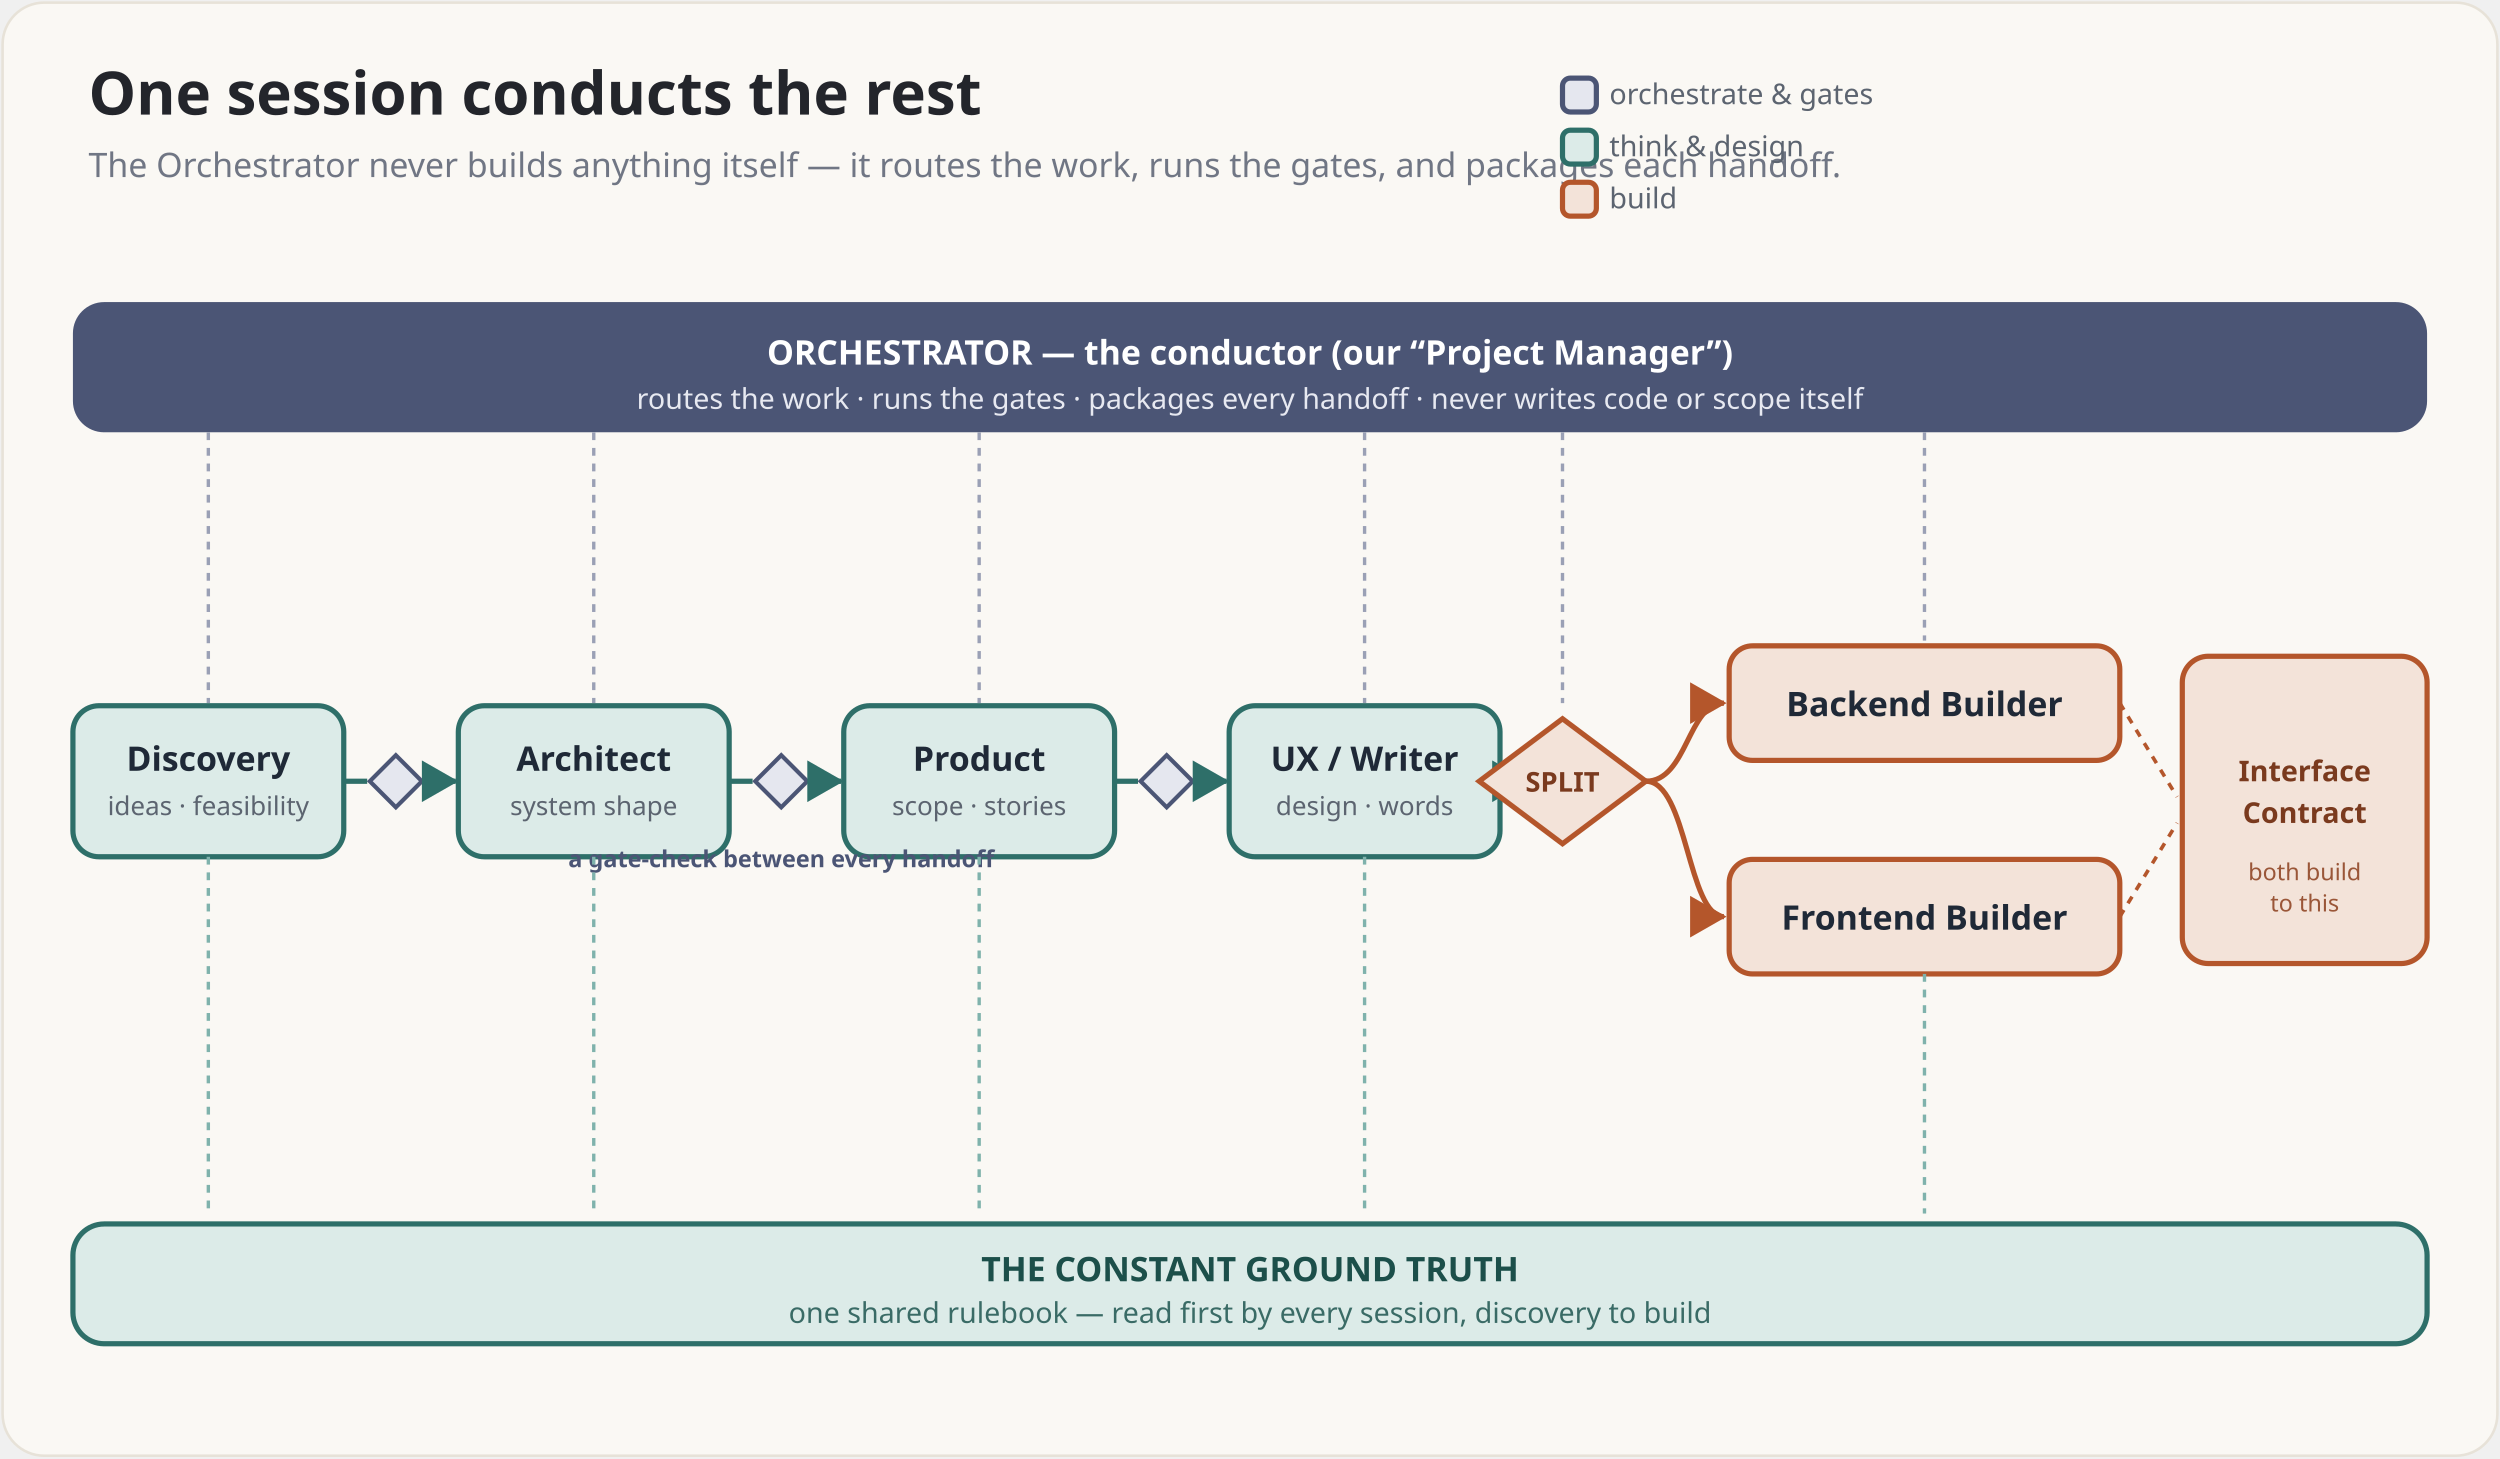
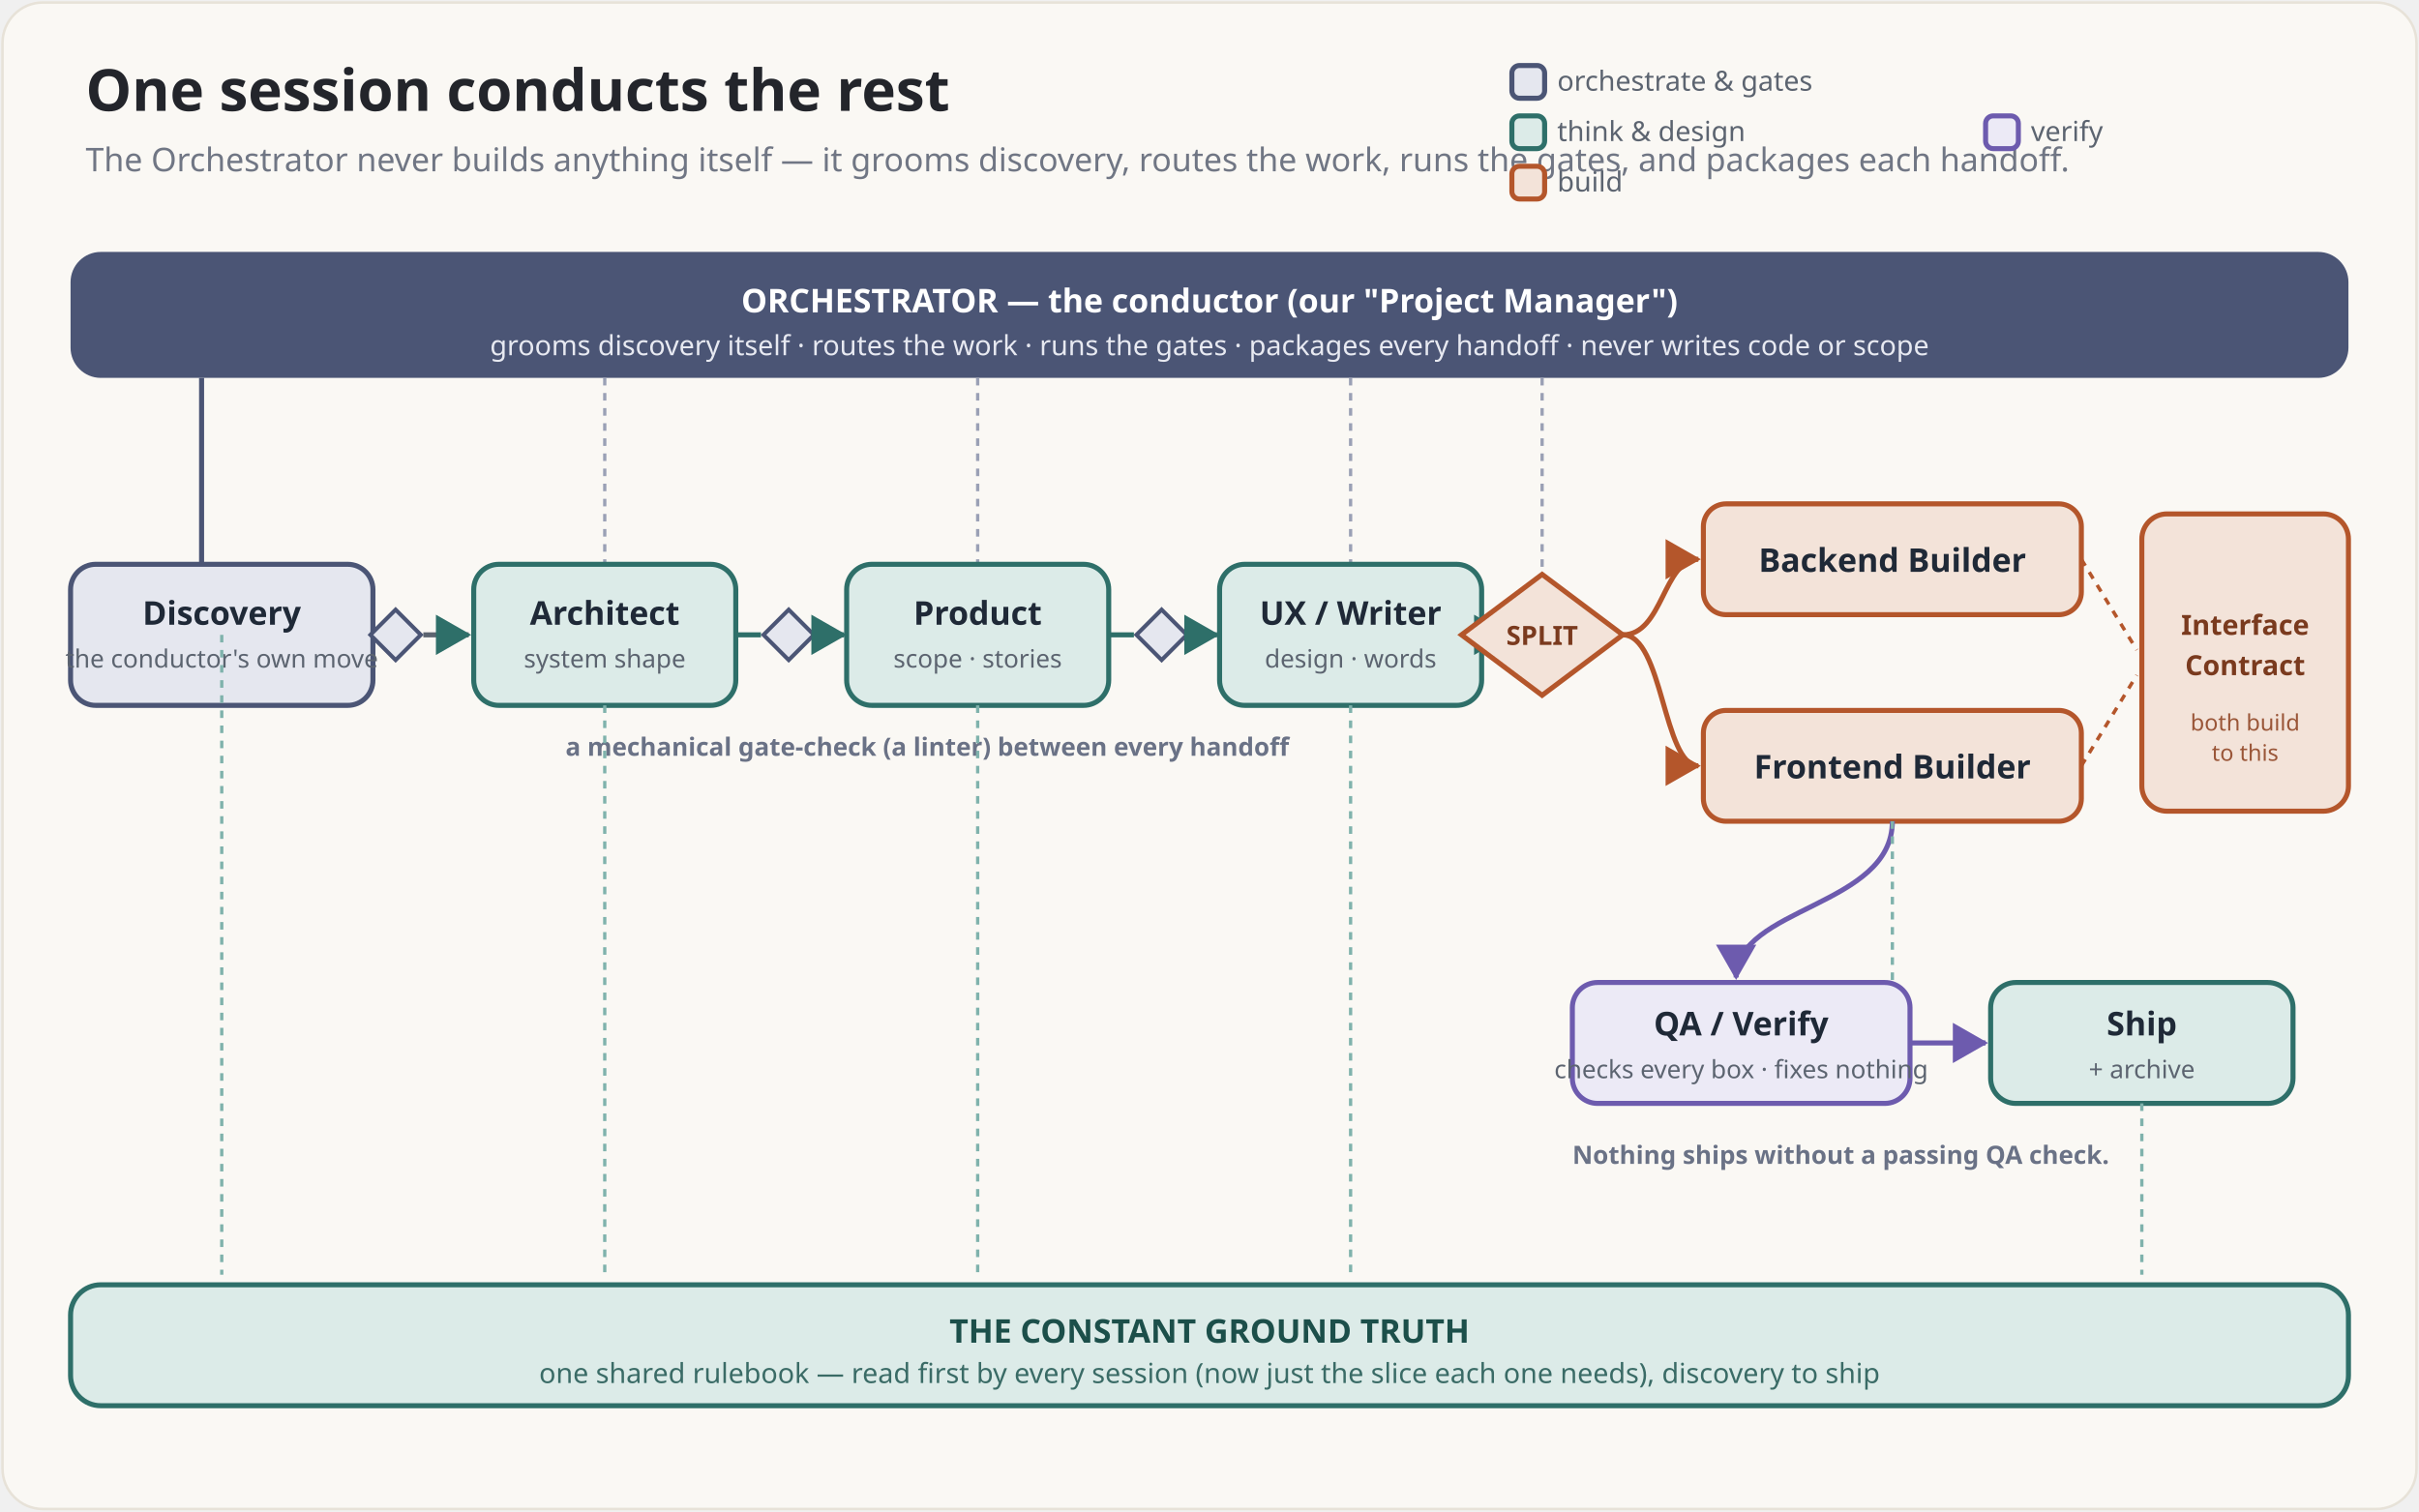
- <svg xmlns="http://www.w3.org/2000/svg" viewBox="0 0 960 560" role="img">
+ <svg xmlns="http://www.w3.org/2000/svg" viewBox="0 0 960 600" role="img">
  <style>
    text{font-family:'Segoe UI',system-ui,-apple-system,sans-serif}
    .h1{fill:#23252B;font-size:23px;font-weight:700}
    .sub{fill:#707684;font-size:13px}
    .ct{fill:#1f2937;font-size:13px;font-weight:600}
    .cs{fill:#5C6470;font-size:10px}
    .leg{fill:#5C6470;font-size:11px}
    .bart{fill:#FFFFFF;font-size:13px;font-weight:700}
    .bars{fill:#E7E9F1;font-size:11px}
-     .gate{fill:#4B5575;font-size:9px;font-weight:700}
+     .gate{fill:#6A7286;font-size:10px;font-weight:700}
  </style>
  <defs>
    <marker id="aT" markerWidth="8" markerHeight="8" refX="6.5" refY="4" orient="auto">
      <path d="M0,0 L7,4 L0,8 z" fill="#2E6F69" />
    </marker>
    <marker id="aB" markerWidth="8" markerHeight="8" refX="6.5" refY="4" orient="auto">
      <path d="M0,0 L7,4 L0,8 z" fill="#B4562B" />
    </marker>
+     <marker id="aV" markerWidth="8" markerHeight="8" refX="6.5" refY="4" orient="auto">
+       <path d="M0,0 L7,4 L0,8 z" fill="#6D5BAE" />
+     </marker>
  </defs>
-   <rect x="1" y="1" width="958" height="558" rx="16" fill="#FAF8F4" stroke="#E7E2D8" />
+   <rect x="1" y="1" width="958" height="598" rx="16" fill="#FAF8F4" stroke="#E7E2D8" />
  <text class="h1" x="34" y="44">One session conducts the rest</text>
-   <text class="sub" x="34" y="68">The Orchestrator never builds anything itself — it routes the work, runs the gates, and packages each handoff.</text>
+   <text class="sub" x="34" y="68">The Orchestrator never builds anything itself — it grooms discovery, routes the work, runs the gates, and packages each handoff.</text>
  <g>
-     <rect x="600" y="30" width="13" height="13" rx="3" fill="#E5E7EF" stroke="#4B5575" stroke-width="2" />
-     <text class="leg" x="618" y="40">orchestrate &amp; gates</text>
-     <rect x="600" y="50" width="13" height="13" rx="3" fill="#DCEBE8" stroke="#2E6F69" stroke-width="2" />
-     <text class="leg" x="618" y="60">think &amp; design</text>
-     <rect x="600" y="70" width="13" height="13" rx="3" fill="#F3E3D9" stroke="#B4562B" stroke-width="2" />
-     <text class="leg" x="618" y="80">build</text>
+     <rect x="600" y="26" width="13" height="13" rx="3" fill="#E5E7EF" stroke="#4B5575" stroke-width="2" />
+     <text class="leg" x="618" y="36">orchestrate &amp; gates</text>
+     <rect x="600" y="46" width="13" height="13" rx="3" fill="#DCEBE8" stroke="#2E6F69" stroke-width="2" />
+     <text class="leg" x="618" y="56">think &amp; design</text>
+     <rect x="600" y="66" width="13" height="13" rx="3" fill="#F3E3D9" stroke="#B4562B" stroke-width="2" />
+     <text class="leg" x="618" y="76">build</text>
+     <rect x="788" y="46" width="13" height="13" rx="3" fill="#ECEAF6" stroke="#6D5BAE" stroke-width="2" />
+     <text class="leg" x="806" y="56">verify</text>
  </g>
-   <rect x="28" y="116" width="904" height="50" rx="12" fill="#4B5575" />
-   <text class="bart" x="480" y="140" text-anchor="middle">ORCHESTRATOR — the conductor (our “Project Manager”)</text>
-   <text class="bars" x="480" y="157" text-anchor="middle">routes the work · runs the gates · packages every handoff · never writes code or scope itself</text>
+   <rect x="28" y="100" width="904" height="50" rx="12" fill="#4B5575" />
+   <text class="bart" x="480" y="124" text-anchor="middle">ORCHESTRATOR — the conductor (our "Project Manager")</text>
+   <text class="bars" x="480" y="141" text-anchor="middle">grooms discovery itself · routes the work · runs the gates · packages every handoff · never writes code or scope</text>
+   <line x1="80" y1="150" x2="80" y2="224" stroke="#4B5575" stroke-width="2" />
+   <rect x="28" y="224" width="120" height="56" rx="10" fill="#E5E7EF" stroke="#4B5575" stroke-width="2" />
+   <text class="ct" x="88" y="248" text-anchor="middle" fill="#3a4262">Discovery</text>
+   <text class="cs" x="88" y="265" text-anchor="middle">the conductor's own move</text>
+   <g stroke="#5C6470" stroke-width="2">
+     <line x1="148" y1="252" x2="156" y2="252" />
+     <line x1="168" y1="252" x2="186" y2="252" marker-end="url(#aT)" />
+   </g>
  <g stroke="#9AA0B5" stroke-width="1.3" stroke-dasharray="3 3">
-     <line x1="80" y1="166" x2="80" y2="270" />
-     <line x1="228" y1="166" x2="228" y2="270" />
-     <line x1="376" y1="166" x2="376" y2="270" />
-     <line x1="524" y1="166" x2="524" y2="270" />
-     <line x1="600" y1="166" x2="600" y2="270" />
-     <line x1="739" y1="166" x2="739" y2="246" />
+     <line x1="240" y1="150" x2="240" y2="224" />
+     <line x1="388" y1="150" x2="388" y2="224" />
+     <line x1="536" y1="150" x2="536" y2="224" />
+     <line x1="612" y1="150" x2="612" y2="228" />
  </g>
  <g>
-     <rect x="28" y="271" width="104" height="58" rx="10" fill="#DCEBE8" stroke="#2E6F69" stroke-width="2" />
-     <text class="ct" x="80" y="296" text-anchor="middle">Discovery</text>
-     <text class="cs" x="80" y="313" text-anchor="middle">ideas · feasibility</text>
+     <rect x="188" y="224" width="104" height="56" rx="10" fill="#DCEBE8" stroke="#2E6F69" stroke-width="2" />
+     <text class="ct" x="240" y="248" text-anchor="middle">Architect</text>
+     <text class="cs" x="240" y="265" text-anchor="middle">system shape</text>
  </g>
  <g>
-     <rect x="176" y="271" width="104" height="58" rx="10" fill="#DCEBE8" stroke="#2E6F69" stroke-width="2" />
-     <text class="ct" x="228" y="296" text-anchor="middle">Architect</text>
-     <text class="cs" x="228" y="313" text-anchor="middle">system shape</text>
+     <rect x="336" y="224" width="104" height="56" rx="10" fill="#DCEBE8" stroke="#2E6F69" stroke-width="2" />
+     <text class="ct" x="388" y="248" text-anchor="middle">Product</text>
+     <text class="cs" x="388" y="265" text-anchor="middle">scope · stories</text>
  </g>
  <g>
-     <rect x="324" y="271" width="104" height="58" rx="10" fill="#DCEBE8" stroke="#2E6F69" stroke-width="2" />
-     <text class="ct" x="376" y="296" text-anchor="middle">Product</text>
-     <text class="cs" x="376" y="313" text-anchor="middle">scope · stories</text>
+     <rect x="484" y="224" width="104" height="56" rx="10" fill="#DCEBE8" stroke="#2E6F69" stroke-width="2" />
+     <text class="ct" x="536" y="248" text-anchor="middle">UX / Writer</text>
+     <text class="cs" x="536" y="265" text-anchor="middle">design · words</text>
+   </g>
+   <g fill="#E5E7EF" stroke="#4B5575" stroke-width="1.6">
+     <polygon points="313,242 323,252 313,262 303,252" />
+     <polygon points="461,242 471,252 461,262 451,252" />
+   </g>
+   <g stroke="#2E6F69" stroke-width="2">
+     <line x1="292" y1="252" x2="302" y2="252" />
+     <line x1="324" y1="252" x2="335" y2="252" marker-end="url(#aT)" />
+     <line x1="440" y1="252" x2="450" y2="252" />
+     <line x1="472" y1="252" x2="483" y2="252" marker-end="url(#aT)" />
+     <line x1="588" y1="252" x2="598" y2="252" marker-end="url(#aT)" stroke="#B4562B" />
+   </g>
+   <polygon points="157,242 167,252 157,262 147,252" fill="#E5E7EF" stroke="#4B5575" stroke-width="1.6" />
+   <text class="gate" x="368" y="300" text-anchor="middle">a mechanical gate-check (a linter) between every handoff</text>
+   <polygon points="612,228 644,252 612,276 580,252" fill="#F3E3D9" stroke="#B4562B" stroke-width="2" />
+   <text x="612" y="256" text-anchor="middle" fill="#7A3A1E" font-size="10.5" font-weight="700" font-family="'Segoe UI',sans-serif">SPLIT</text>
+   <path d="M644,252 C660,252 660,222 674,222" stroke="#B4562B" stroke-width="2" fill="none" marker-end="url(#aB)" />
+   <path d="M644,252 C660,252 660,304 674,304" stroke="#B4562B" stroke-width="2" fill="none" marker-end="url(#aB)" />
+   <g>
+     <rect x="676" y="200" width="150" height="44" rx="9" fill="#F3E3D9" stroke="#B4562B" stroke-width="2" />
+     <text class="ct" x="751" y="227" text-anchor="middle">Backend Builder</text>
  </g>
  <g>
-     <rect x="472" y="271" width="104" height="58" rx="10" fill="#DCEBE8" stroke="#2E6F69" stroke-width="2" />
-     <text class="ct" x="524" y="296" text-anchor="middle">UX / Writer</text>
-     <text class="cs" x="524" y="313" text-anchor="middle">design · words</text>
+     <rect x="676" y="282" width="150" height="44" rx="9" fill="#F3E3D9" stroke="#B4562B" stroke-width="2" />
+     <text class="ct" x="751" y="309" text-anchor="middle">Frontend Builder</text>
  </g>
+   <line x1="826" y1="222" x2="848" y2="258" stroke="#B4562B" stroke-width="1.4" stroke-dasharray="3 3" />
+   <line x1="826" y1="304" x2="848" y2="268" stroke="#B4562B" stroke-width="1.4" stroke-dasharray="3 3" />
+   <rect x="850" y="204" width="82" height="118" rx="10" fill="#F3E3D9" stroke="#B4562B" stroke-width="2" />
+   <text x="891" y="252" text-anchor="middle" fill="#7A3A1E" font-size="11" font-weight="700" font-family="'Segoe UI',sans-serif">Interface</text>
+   <text x="891" y="268" text-anchor="middle" fill="#7A3A1E" font-size="11" font-weight="700" font-family="'Segoe UI',sans-serif">Contract</text>
+   <text x="891" y="290" text-anchor="middle" fill="#9A5638" font-size="9" font-family="'Segoe UI',sans-serif">both build</text>
+   <text x="891" y="302" text-anchor="middle" fill="#9A5638" font-size="9" font-family="'Segoe UI',sans-serif">to this</text>
+   <path d="M751,326 C751,360 689,360 689,388" stroke="#6D5BAE" stroke-width="2" fill="none" marker-end="url(#aV)" />
  <g>
-     <polygon points="152,290 162,300 152,310 142,300" fill="#E5E7EF" stroke="#4B5575" stroke-width="1.6" />
-     <polygon points="300,290 310,300 300,310 290,300" fill="#E5E7EF" stroke="#4B5575" stroke-width="1.6" />
-     <polygon points="448,290 458,300 448,310 438,300" fill="#E5E7EF" stroke="#4B5575" stroke-width="1.6" />
+     <rect x="624" y="390" width="134" height="48" rx="10" fill="#ECEAF6" stroke="#6D5BAE" stroke-width="2" />
+     <text class="ct" x="691" y="411" text-anchor="middle" fill="#3a3160">QA / Verify</text>
+     <text class="cs" x="691" y="428" text-anchor="middle" fill="#6a619a">checks every box · fixes nothing</text>
  </g>
-   <g stroke="#2E6F69" stroke-width="2">
-     <line x1="132" y1="300" x2="141" y2="300" />
-     <line x1="163" y1="300" x2="175" y2="300" marker-end="url(#aT)" />
-     <line x1="280" y1="300" x2="289" y2="300" />
-     <line x1="311" y1="300" x2="323" y2="300" marker-end="url(#aT)" />
-     <line x1="428" y1="300" x2="437" y2="300" />
-     <line x1="459" y1="300" x2="471" y2="300" marker-end="url(#aT)" />
-     <line x1="576" y1="300" x2="586" y2="300" marker-end="url(#aT)" stroke="#B4562B" />
+   <line x1="758" y1="414" x2="788" y2="414" stroke="#6D5BAE" stroke-width="2" marker-end="url(#aV)" />
+   <g>
+     <rect x="790" y="390" width="120" height="48" rx="10" fill="#DCEBE8" stroke="#2E6F69" stroke-width="2" />
+     <text class="ct" x="850" y="411" text-anchor="middle" fill="#1c4f4a">Ship</text>
+     <text class="cs" x="850" y="428" text-anchor="middle" fill="#3a6b66">+ archive</text>
  </g>
-   <text class="gate" x="300" y="333" text-anchor="middle" fill="#6A7286">a gate-check between every handoff</text>
-   <polygon points="600,276 632,300 600,324 568,300" fill="#F3E3D9" stroke="#B4562B" stroke-width="2" />
-   <text x="600" y="304" text-anchor="middle" fill="#7A3A1E" font-size="10.5" font-weight="700" font-family="'Segoe UI',sans-serif">SPLIT</text>
-   <path d="M632,300 C648,300 648,270 662,270" stroke="#B4562B" stroke-width="2" fill="none" marker-end="url(#aB)" />
-   <path d="M632,300 C648,300 648,352 662,352" stroke="#B4562B" stroke-width="2" fill="none" marker-end="url(#aB)" />
-   <g>
-     <rect x="664" y="248" width="150" height="44" rx="9" fill="#F3E3D9" stroke="#B4562B" stroke-width="2" />
-     <text class="ct" x="739" y="275" text-anchor="middle">Backend Builder</text>
+   <text class="gate" x="624" y="462" fill="#6a619a">Nothing ships without a passing QA check.</text>
+   <g stroke="#7FB2AC" stroke-width="1.3" stroke-dasharray="3 3">
+     <line x1="88" y1="252" x2="88" y2="506" />
+     <line x1="240" y1="280" x2="240" y2="506" />
+     <line x1="388" y1="280" x2="388" y2="506" />
+     <line x1="536" y1="280" x2="536" y2="506" />
+     <line x1="751" y1="326" x2="751" y2="390" />
+     <line x1="850" y1="438" x2="850" y2="506" />
  </g>
-   <g>
-     <rect x="664" y="330" width="150" height="44" rx="9" fill="#F3E3D9" stroke="#B4562B" stroke-width="2" />
-     <text class="ct" x="739" y="357" text-anchor="middle">Frontend Builder</text>
-   </g>
-   <line x1="814" y1="270" x2="836" y2="306" stroke="#B4562B" stroke-width="1.4" stroke-dasharray="3 3" />
-   <line x1="814" y1="352" x2="836" y2="316" stroke="#B4562B" stroke-width="1.4" stroke-dasharray="3 3" />
-   <rect x="838" y="252" width="94" height="118" rx="10" fill="#F3E3D9" stroke="#B4562B" stroke-width="2" />
-   <text x="885" y="300" text-anchor="middle" fill="#7A3A1E" font-size="11" font-weight="700" font-family="'Segoe UI',sans-serif">Interface</text>
-   <text x="885" y="316" text-anchor="middle" fill="#7A3A1E" font-size="11" font-weight="700" font-family="'Segoe UI',sans-serif">Contract</text>
-   <text x="885" y="338" text-anchor="middle" fill="#9A5638" font-size="9" font-family="'Segoe UI',sans-serif">both build</text>
-   <text x="885" y="350" text-anchor="middle" fill="#9A5638" font-size="9" font-family="'Segoe UI',sans-serif">to this</text>
-   <g stroke="#7FB2AC" stroke-width="1.3" stroke-dasharray="3 3">
-     <line x1="80" y1="329" x2="80" y2="466" />
-     <line x1="228" y1="329" x2="228" y2="466" />
-     <line x1="376" y1="329" x2="376" y2="466" />
-     <line x1="524" y1="329" x2="524" y2="466" />
-     <line x1="739" y1="374" x2="739" y2="466" />
-   </g>
-   <rect x="28" y="470" width="904" height="46" rx="12" fill="#DCEBE8" stroke="#2E6F69" stroke-width="2" />
-   <text x="480" y="492" text-anchor="middle" fill="#1c4f4a" font-size="13" font-weight="700" font-family="'Segoe UI',sans-serif">THE CONSTANT GROUND TRUTH</text>
-   <text x="480" y="508" text-anchor="middle" fill="#3a6b66" font-size="11" font-family="'Segoe UI',sans-serif">one shared rulebook — read first by every session, discovery to build</text>
+   <rect x="28" y="510" width="904" height="48" rx="12" fill="#DCEBE8" stroke="#2E6F69" stroke-width="2" />
+   <text x="480" y="533" text-anchor="middle" fill="#1c4f4a" font-size="13" font-weight="700" font-family="'Segoe UI',sans-serif">THE CONSTANT GROUND TRUTH</text>
+   <text x="480" y="549" text-anchor="middle" fill="#3a6b66" font-size="11" font-family="'Segoe UI',sans-serif">one shared rulebook — read first by every session (now just the slice each one needs), discovery to ship</text>
</svg>
